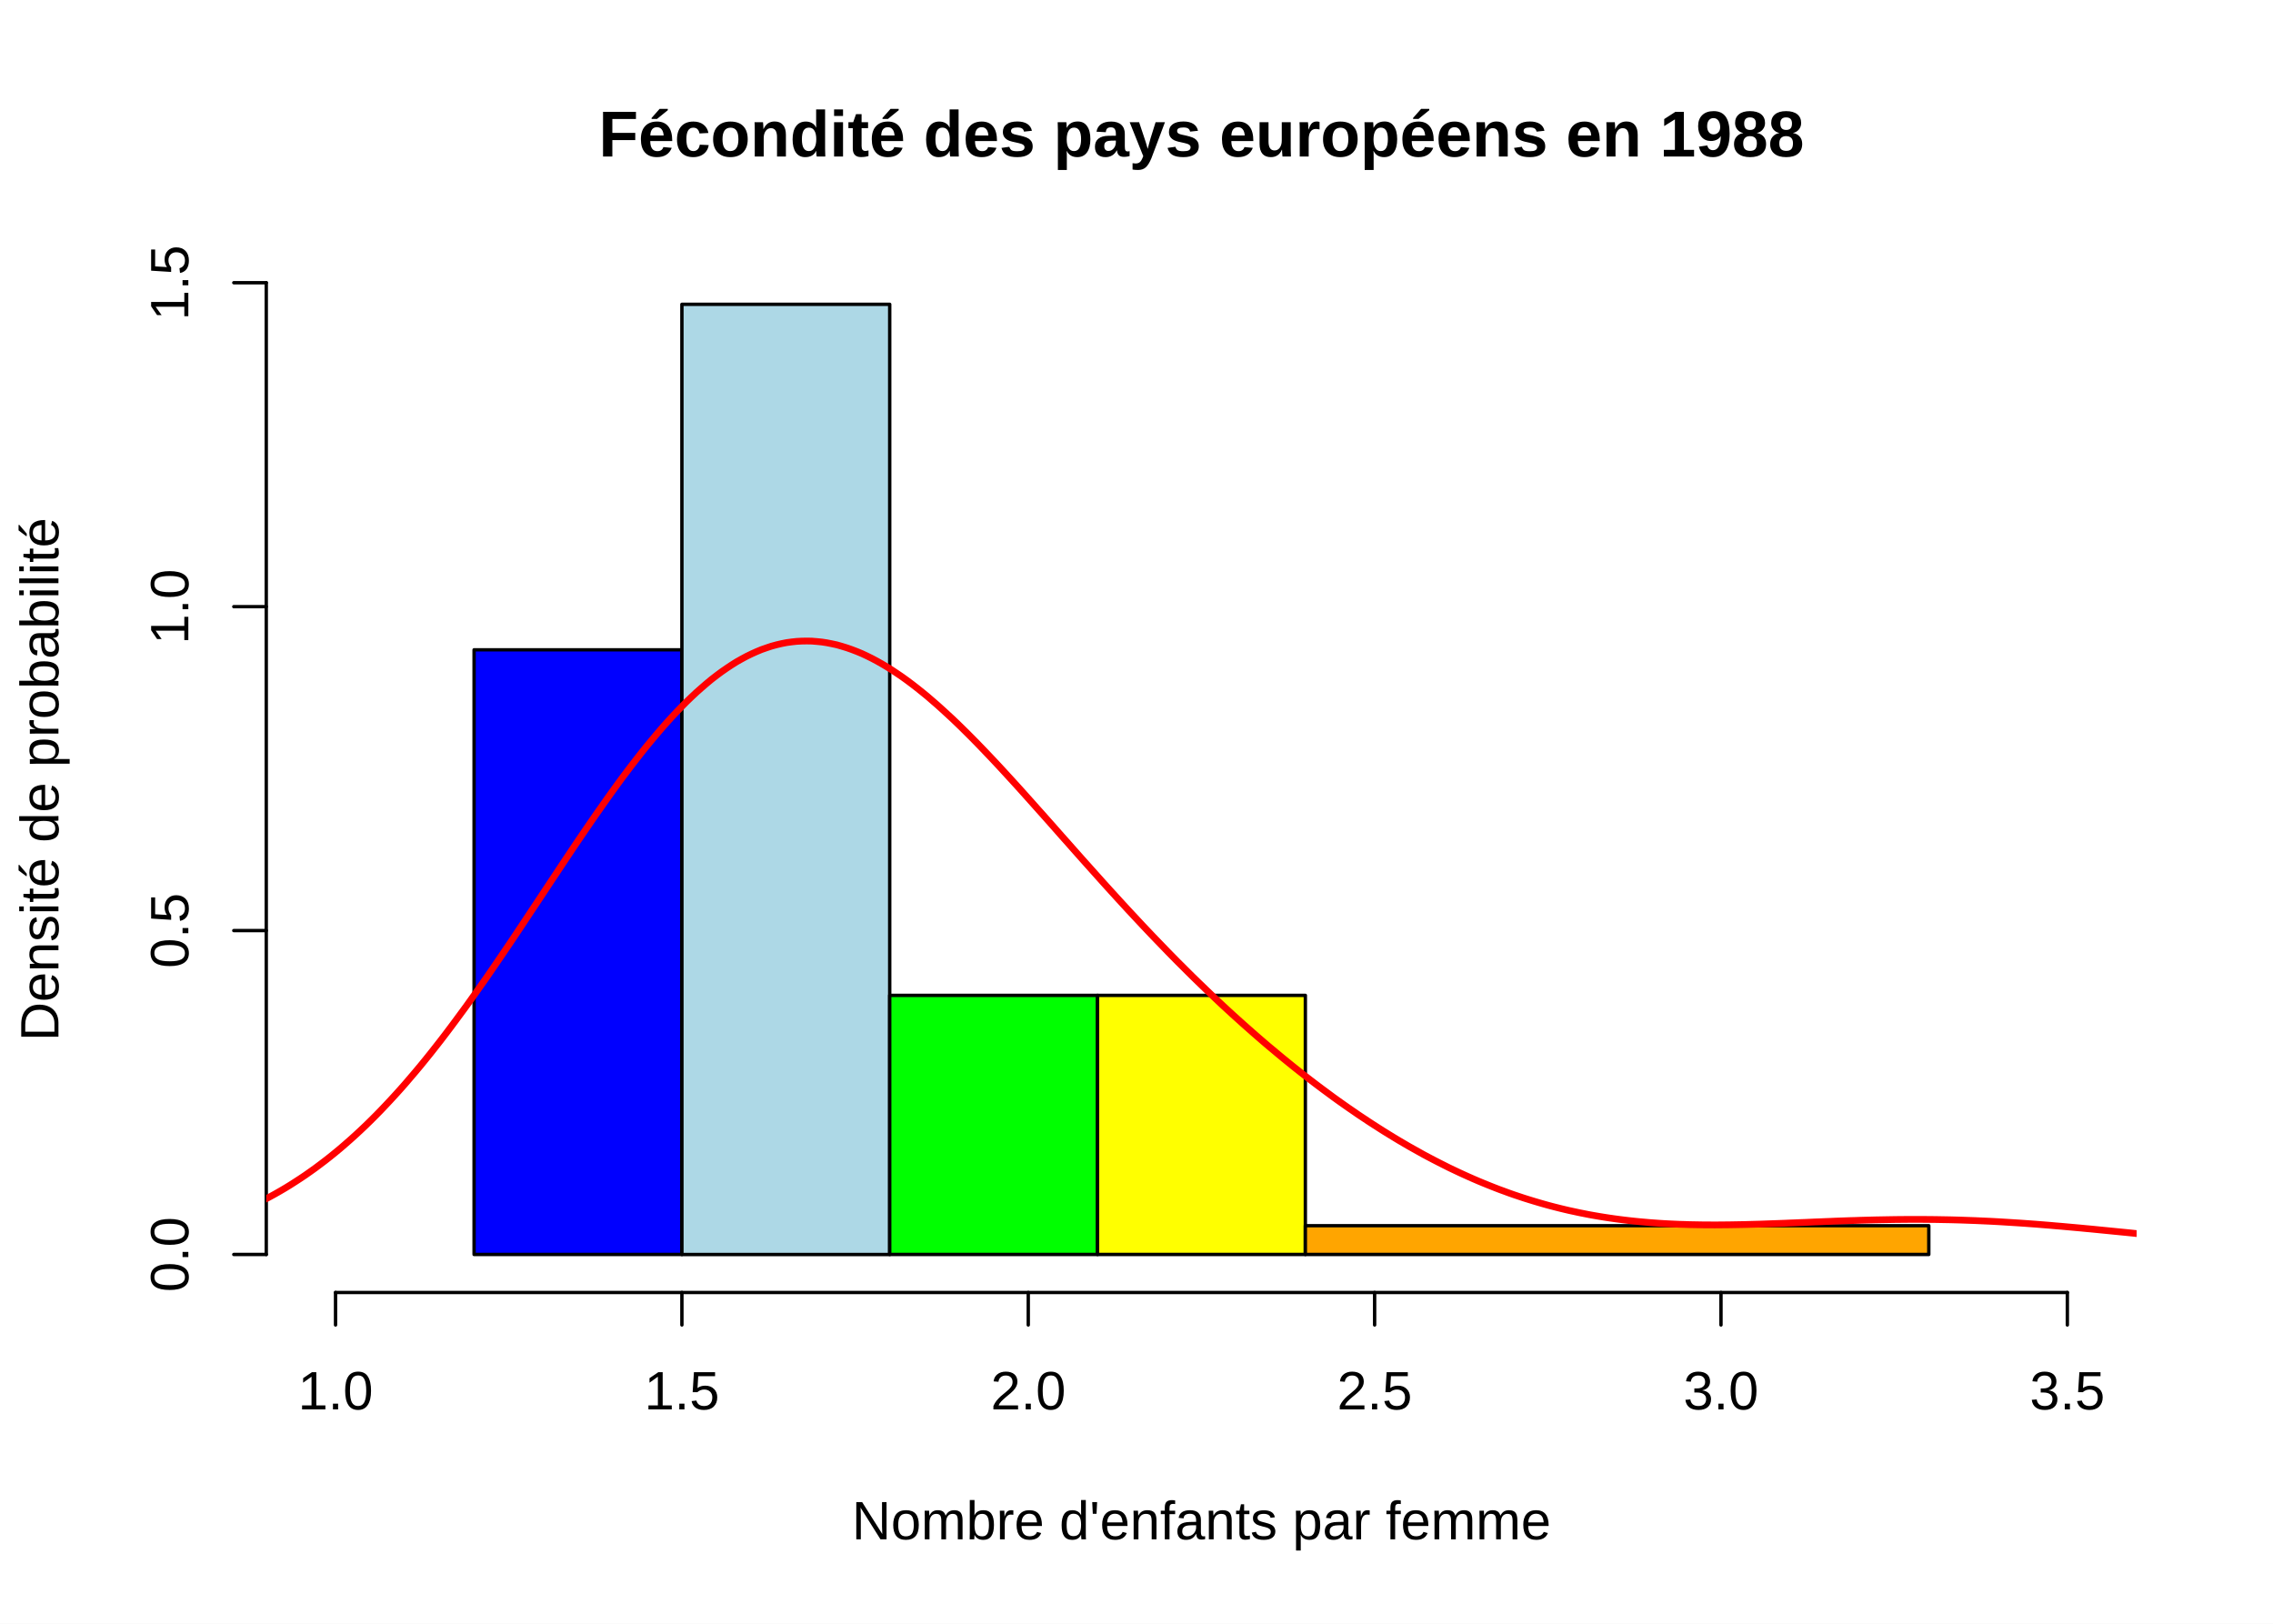
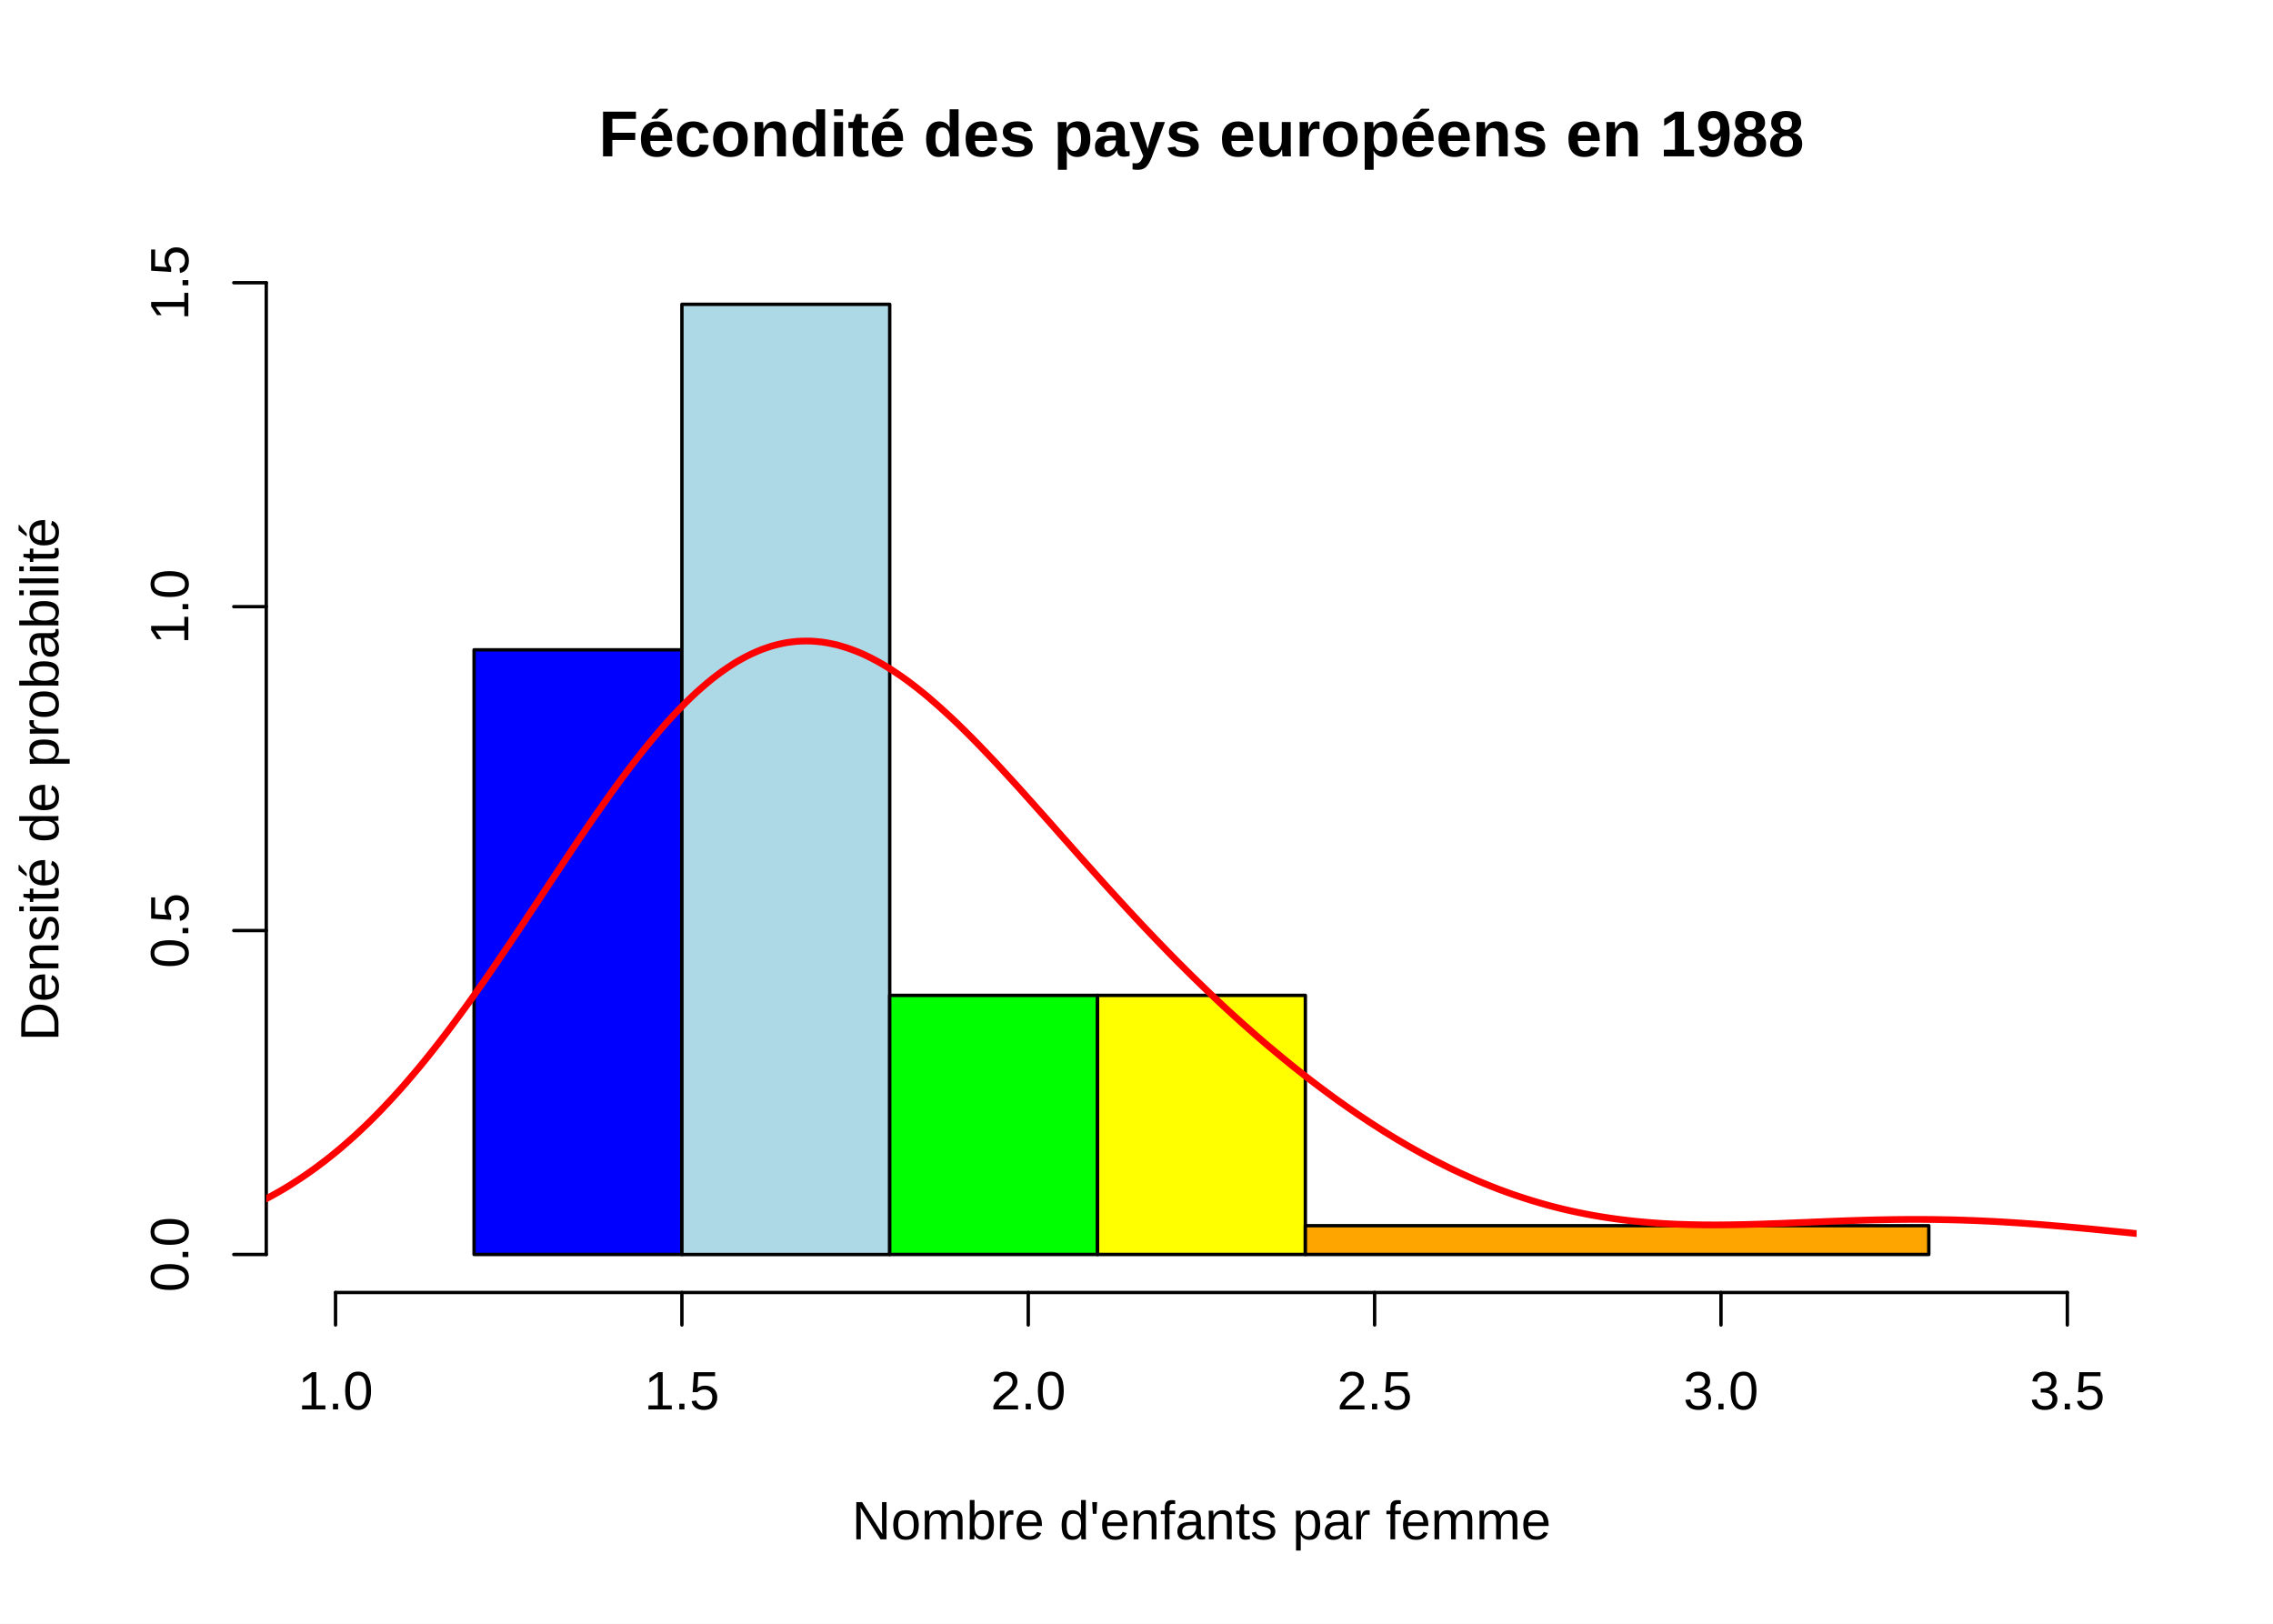
<svg xmlns="http://www.w3.org/2000/svg" class="svglite" width="504.00pt" height="360.00pt" viewBox="0 0 504.00 360.00">
  <defs>
    <style type="text/css">
    .svglite line, .svglite polyline, .svglite polygon, .svglite path, .svglite rect, .svglite circle {
      fill: none;
      stroke: #000000;
      stroke-linecap: round;
      stroke-linejoin: round;
      stroke-miterlimit: 10.00;
    }
    .svglite text {
      white-space: pre;
    }
  </style>
  </defs>
  <rect width="100%" height="100%" style="stroke: none; fill: #FFFFFF;" />
  <defs>
    <clipPath id="cpMC4wMHw1MDQuMDB8MC4wMHwzNjAuMDA=">
      <rect x="0.00" y="0.00" width="504.00" height="360.00" />
    </clipPath>
  </defs>
  <g clip-path="url(#cpMC4wMHw1MDQuMDB8MC4wMHwzNjAuMDA=)">
-     <text x="266.40" y="34.70" text-anchor="middle" style="font-size: 14.40px; font-weight: bold; font-family: &quot;Arial&quot;;" textLength="267.18px" lengthAdjust="spacingAndGlyphs">Fécondité des pays européens en 1988</text>
-     <text x="266.40" y="341.28" text-anchor="middle" style="font-size: 12.00px; font-family: &quot;Arial&quot;;" textLength="155.02px" lengthAdjust="spacingAndGlyphs">Nombre d'enfants par femme</text>
-     <text transform="translate(12.96,172.80) rotate(-90)" text-anchor="middle" style="font-size: 12.00px; font-family: &quot;Arial&quot;;" textLength="116.07px" lengthAdjust="spacingAndGlyphs">Densité de probabilité</text>
+     <text x="266.40" y="34.67" text-anchor="middle" style="font-size: 14.40px; font-weight: bold; font-family: &quot;Arial&quot;;" textLength="267.18px" lengthAdjust="spacingAndGlyphs">Fécondité des pays européens en 1988</text>
+     <text x="266.40" y="341.28" text-anchor="middle" style="font-size: 12.00px; font-family: &quot;Arial&quot;;" textLength="155.05px" lengthAdjust="spacingAndGlyphs">Nombre d'enfants par femme</text>
+     <text transform="translate(12.96,172.80) rotate(-90)" text-anchor="middle" style="font-size: 12.00px; font-family: &quot;Arial&quot;;" textLength="116.08px" lengthAdjust="spacingAndGlyphs">Densité de probabilité</text>
    <line x1="74.40" y1="286.56" x2="458.40" y2="286.56" style="stroke-width: 0.75;" />
    <line x1="74.40" y1="286.56" x2="74.40" y2="293.76" style="stroke-width: 0.75;" />
    <line x1="151.20" y1="286.56" x2="151.20" y2="293.76" style="stroke-width: 0.75;" />
    <line x1="228.00" y1="286.56" x2="228.00" y2="293.76" style="stroke-width: 0.75;" />
    <line x1="304.80" y1="286.56" x2="304.80" y2="293.76" style="stroke-width: 0.75;" />
    <line x1="381.60" y1="286.56" x2="381.60" y2="293.76" style="stroke-width: 0.75;" />
    <line x1="458.40" y1="286.56" x2="458.40" y2="293.76" style="stroke-width: 0.75;" />
    <text x="74.40" y="312.48" text-anchor="middle" style="font-size: 12.00px; font-family: &quot;Arial&quot;;" textLength="16.68px" lengthAdjust="spacingAndGlyphs">1.0</text>
    <text x="151.20" y="312.48" text-anchor="middle" style="font-size: 12.00px; font-family: &quot;Arial&quot;;" textLength="16.68px" lengthAdjust="spacingAndGlyphs">1.5</text>
    <text x="228.00" y="312.48" text-anchor="middle" style="font-size: 12.00px; font-family: &quot;Arial&quot;;" textLength="16.68px" lengthAdjust="spacingAndGlyphs">2.0</text>
    <text x="304.80" y="312.48" text-anchor="middle" style="font-size: 12.00px; font-family: &quot;Arial&quot;;" textLength="16.68px" lengthAdjust="spacingAndGlyphs">2.5</text>
    <text x="381.60" y="312.48" text-anchor="middle" style="font-size: 12.00px; font-family: &quot;Arial&quot;;" textLength="16.68px" lengthAdjust="spacingAndGlyphs">3.0</text>
    <text x="458.40" y="312.48" text-anchor="middle" style="font-size: 12.00px; font-family: &quot;Arial&quot;;" textLength="16.68px" lengthAdjust="spacingAndGlyphs">3.5</text>
    <line x1="59.04" y1="278.13" x2="59.04" y2="62.68" style="stroke-width: 0.75;" />
    <line x1="59.04" y1="278.13" x2="51.84" y2="278.13" style="stroke-width: 0.75;" />
    <line x1="59.04" y1="206.32" x2="51.84" y2="206.32" style="stroke-width: 0.75;" />
    <line x1="59.04" y1="134.50" x2="51.84" y2="134.50" style="stroke-width: 0.75;" />
    <line x1="59.04" y1="62.68" x2="51.84" y2="62.68" style="stroke-width: 0.75;" />
    <text transform="translate(41.76,278.13) rotate(-90)" text-anchor="middle" style="font-size: 12.00px; font-family: &quot;Arial&quot;;" textLength="16.68px" lengthAdjust="spacingAndGlyphs">0.0</text>
    <text transform="translate(41.76,206.32) rotate(-90)" text-anchor="middle" style="font-size: 12.00px; font-family: &quot;Arial&quot;;" textLength="16.68px" lengthAdjust="spacingAndGlyphs">0.5</text>
    <text transform="translate(41.76,134.50) rotate(-90)" text-anchor="middle" style="font-size: 12.00px; font-family: &quot;Arial&quot;;" textLength="16.68px" lengthAdjust="spacingAndGlyphs">1.0</text>
    <text transform="translate(41.76,62.68) rotate(-90)" text-anchor="middle" style="font-size: 12.00px; font-family: &quot;Arial&quot;;" textLength="16.68px" lengthAdjust="spacingAndGlyphs">1.5</text>
  </g>
  <defs>
    <clipPath id="cpNTkuMDR8NDczLjc2fDU5LjA0fDI4Ni41Ng==">
      <rect x="59.04" y="59.04" width="414.72" height="227.52" />
    </clipPath>
  </defs>
  <g clip-path="url(#cpNTkuMDR8NDczLjc2fDU5LjA0fDI4Ni41Ng==)">
    <rect x="105.12" y="144.07" width="46.08" height="134.06" style="stroke-width: 0.75; fill: #0000FF;" />
    <rect x="151.20" y="67.47" width="46.08" height="210.67" style="stroke-width: 0.75; fill: #ADD8E6;" />
    <rect x="197.28" y="220.68" width="46.08" height="57.45" style="stroke-width: 0.75; fill: #00FF00;" />
    <rect x="243.36" y="220.68" width="46.08" height="57.45" style="stroke-width: 0.75; fill: #FFFF00;" />
    <rect x="289.44" y="271.75" width="138.24" height="6.38" style="stroke-width: 0.75; fill: #FFA500;" />
    <polyline points="-2.40,277.72 -1.29,277.69 -0.18,277.65 0.94,277.62 2.05,277.58 3.16,277.53 4.27,277.49 5.39,277.44 6.50,277.39 7.61,277.33 8.72,277.27 9.83,277.21 10.95,277.14 12.06,277.07 13.17,277.00 14.28,276.92 15.39,276.83 16.51,276.74 17.62,276.64 18.73,276.54 19.84,276.43 20.96,276.32 22.07,276.20 23.18,276.07 24.29,275.94 25.40,275.79 26.52,275.64 27.63,275.48 28.74,275.31 29.85,275.14 30.97,274.95 32.08,274.75 33.19,274.54 34.30,274.32 35.41,274.10 36.53,273.85 37.64,273.60 38.75,273.34 39.86,273.06 40.97,272.77 42.09,272.46 43.20,272.14 44.31,271.81 45.42,271.46 46.54,271.09 47.65,270.71 48.76,270.31 49.87,269.90 50.98,269.47 52.10,269.02 53.21,268.55 54.32,268.06 55.43,267.56 56.55,267.02 57.66,266.48 58.77,265.91 59.88,265.32 60.99,264.71 62.11,264.07 63.22,263.42 64.33,262.74 65.44,262.03 66.55,261.31 67.67,260.56 68.78,259.78 69.89,258.99 71.00,258.16 72.12,257.31 73.23,256.44 74.34,255.54 75.45,254.62 76.56,253.66 77.68,252.68 78.79,251.68 79.90,250.65 81.01,249.60 82.13,248.51 83.24,247.40 84.35,246.27 85.46,245.10 86.57,243.92 87.69,242.70 88.80,241.47 89.91,240.21 91.02,238.91 92.13,237.61 93.25,236.27 94.36,234.91 95.47,233.53 96.58,232.12 97.70,230.69 98.81,229.24 99.92,227.77 101.03,226.28 102.14,224.77 103.26,223.25 104.37,221.70 105.48,220.14 106.59,218.56 107.71,216.97 108.82,215.36 109.93,213.74 111.04,212.11 112.15,210.47 113.27,208.82 114.38,207.16 115.49,205.49 116.60,203.82 117.71,202.14 118.83,200.46 119.94,198.78 121.05,197.10 122.16,195.42 123.28,193.74 124.39,192.06 125.50,190.39 126.61,188.73 127.72,187.07 128.84,185.42 129.95,183.79 131.06,182.17 132.17,180.56 133.29,178.97 134.40,177.39 135.51,175.83 136.62,174.29 137.73,172.77 138.85,171.28 139.96,169.81 141.07,168.37 142.18,166.95 143.29,165.56 144.41,164.21 145.52,162.88 146.63,161.58 147.74,160.32 148.86,159.08 149.97,157.90 151.08,156.74 152.19,155.62 153.30,154.55 154.42,153.50 155.53,152.52 156.64,151.56 157.75,150.64 158.86,149.78 159.98,148.95 161.09,148.18 162.20,147.44 163.31,146.74 164.43,146.11 165.54,145.51 166.65,144.97 167.76,144.47 168.87,144.01 169.99,143.62 171.10,143.25 172.21,142.95 173.32,142.69 174.44,142.47 175.55,142.32 176.66,142.20 177.77,142.14 178.88,142.12 180.00,142.14 181.11,142.23 182.22,142.34 183.33,142.51 184.44,142.73 185.56,142.97 186.67,143.29 187.78,143.63 188.89,144.02 190.01,144.45 191.12,144.91 192.23,145.43 193.34,145.98 194.45,146.57 195.57,147.20 196.68,147.86 197.79,148.56 198.90,149.30 200.02,150.06 201.13,150.86 202.24,151.69 203.35,152.55 204.46,153.44 205.58,154.35 206.69,155.31 207.80,156.27 208.91,157.27 210.02,158.29 211.14,159.32 212.25,160.38 213.36,161.46 214.47,162.56 215.59,163.68 216.70,164.81 217.81,165.96 218.92,167.12 220.03,168.29 221.15,169.48 222.26,170.68 223.37,171.89 224.48,173.10 225.60,174.33 226.71,175.56 227.82,176.80 228.93,178.04 230.04,179.29 231.16,180.54 232.27,181.79 233.38,183.04 234.49,184.30 235.60,185.56 236.72,186.81 237.83,188.07 238.94,189.32 240.05,190.57 241.17,191.82 242.28,193.06 243.39,194.30 244.50,195.54 245.61,196.77 246.73,198.00 247.84,199.22 248.95,200.43 250.06,201.64 251.18,202.84 252.29,204.03 253.40,205.22 254.51,206.39 255.62,207.56 256.74,208.72 257.85,209.87 258.96,211.02 260.07,212.15 261.18,213.28 262.30,214.39 263.41,215.50 264.52,216.60 265.63,217.68 266.75,218.76 267.86,219.83 268.97,220.89 270.08,221.94 271.19,222.98 272.31,224.01 273.42,225.03 274.53,226.03 275.64,227.03 276.76,228.02 277.87,229.00 278.98,229.97 280.09,230.93 281.20,231.88 282.32,232.81 283.43,233.74 284.54,234.66 285.65,235.56 286.76,236.46 287.88,237.35 288.99,238.22 290.10,239.09 291.21,239.94 292.33,240.79 293.44,241.62 294.55,242.44 295.66,243.26 296.77,244.06 297.89,244.85 299.00,245.63 300.11,246.39 301.22,247.16 302.34,247.90 303.45,248.64 304.56,249.36 305.67,250.07 306.78,250.78 307.90,251.47 309.01,252.15 310.12,252.82 311.23,253.47 312.34,254.12 313.46,254.75 314.57,255.37 315.68,255.99 316.79,256.58 317.91,257.17 319.02,257.74 320.13,258.30 321.24,258.86 322.35,259.39 323.47,259.92 324.58,260.43 325.69,260.93 326.80,261.42 327.92,261.90 329.03,262.36 330.14,262.81 331.25,263.25 332.36,263.68 333.48,264.09 334.59,264.50 335.70,264.89 336.81,265.26 337.92,265.63 339.04,265.98 340.15,266.32 341.26,266.65 342.37,266.97 343.49,267.28 344.60,267.57 345.71,267.85 346.82,268.12 347.93,268.38 349.05,268.62 350.16,268.86 351.27,269.08 352.38,269.30 353.50,269.50 354.61,269.69 355.72,269.87 356.83,270.04 357.94,270.20 359.06,270.35 360.17,270.49 361.28,270.62 362.39,270.74 363.50,270.85 364.62,270.95 365.73,271.05 366.84,271.13 367.95,271.21 369.07,271.28 370.18,271.34 371.29,271.39 372.40,271.44 373.51,271.47 374.63,271.51 375.74,271.53 376.85,271.55 377.96,271.57 379.08,271.57 380.19,271.58 381.30,271.57 382.41,271.56 383.52,271.55 384.64,271.53 385.75,271.51 386.86,271.49 387.97,271.46 389.08,271.43 390.20,271.40 391.31,271.36 392.42,271.32 393.53,271.28 394.65,271.24 395.76,271.20 396.87,271.15 397.98,271.11 399.09,271.06 400.21,271.02 401.32,270.97 402.43,270.92 403.54,270.88 404.66,270.83 405.77,270.79 406.88,270.74 407.99,270.70 409.10,270.66 410.22,270.62 411.33,270.59 412.44,270.55 413.55,270.52 414.66,270.49 415.78,270.46 416.89,270.44 418.00,270.42 419.11,270.40 420.23,270.38 421.34,270.37 422.45,270.36 423.56,270.35 424.67,270.35 425.79,270.35 426.90,270.36 428.01,270.37 429.12,270.38 430.23,270.40 431.35,270.42 432.46,270.44 433.57,270.47 434.68,270.50 435.80,270.54 436.91,270.58 438.02,270.62 439.13,270.67 440.24,270.72 441.36,270.77 442.47,270.83 443.58,270.89 444.69,270.96 445.81,271.03 446.92,271.10 448.03,271.17 449.14,271.25 450.25,271.33 451.37,271.41 452.48,271.50 453.59,271.59 454.70,271.68 455.81,271.78 456.93,271.87 458.04,271.97 459.15,272.07 460.26,272.17 461.38,272.27 462.49,272.38 463.60,272.48 464.71,272.59 465.82,272.70 466.94,272.81 468.05,272.92 469.16,273.03 470.27,273.14 471.39,273.25 472.50,273.36 473.61,273.48 474.72,273.59 475.83,273.70 476.95,273.81 478.06,273.92 479.17,274.03 480.28,274.14 481.39,274.25 482.51,274.36 483.62,274.47 484.73,274.58 485.84,274.68 486.96,274.79 488.07,274.89 489.18,274.99 490.29,275.09 491.40,275.19 492.52,275.29 493.63,275.38 494.74,275.48 495.85,275.57 496.97,275.66 498.08,275.75 499.19,275.84 500.30,275.92 501.41,276.00 502.53,276.08 503.64,276.16 504.75,276.24 505.86,276.32 506.97,276.39 508.09,276.46 509.20,276.53 510.31,276.60 511.42,276.66 512.54,276.73 513.65,276.79 514.76,276.85 515.87,276.90 516.98,276.96 518.10,277.01 519.21,277.07 520.32,277.12 521.43,277.16 522.55,277.21 523.66,277.26 524.77,277.30 525.88,277.34 526.99,277.38 528.11,277.42 529.22,277.46 530.33,277.49 531.44,277.52 532.55,277.56 533.67,277.59 534.78,277.62 535.89,277.65 537.00,277.67 538.12,277.70 539.23,277.72 540.34,277.75 541.45,277.77 542.56,277.79 543.68,277.81 544.79,277.83 545.90,277.85 547.01,277.86 548.13,277.88 549.24,277.90 550.35,277.91 551.46,277.92 552.57,277.94 553.69,277.95 554.80,277.96 555.91,277.97 557.02,277.98 558.13,277.99 559.25,278.00 560.36,278.01 561.47,278.02 562.58,278.03 563.70,278.03 564.81,278.04 565.92,278.05 " style="stroke-width: 1.50; stroke: #FF0000;" />
  </g>
</svg>
